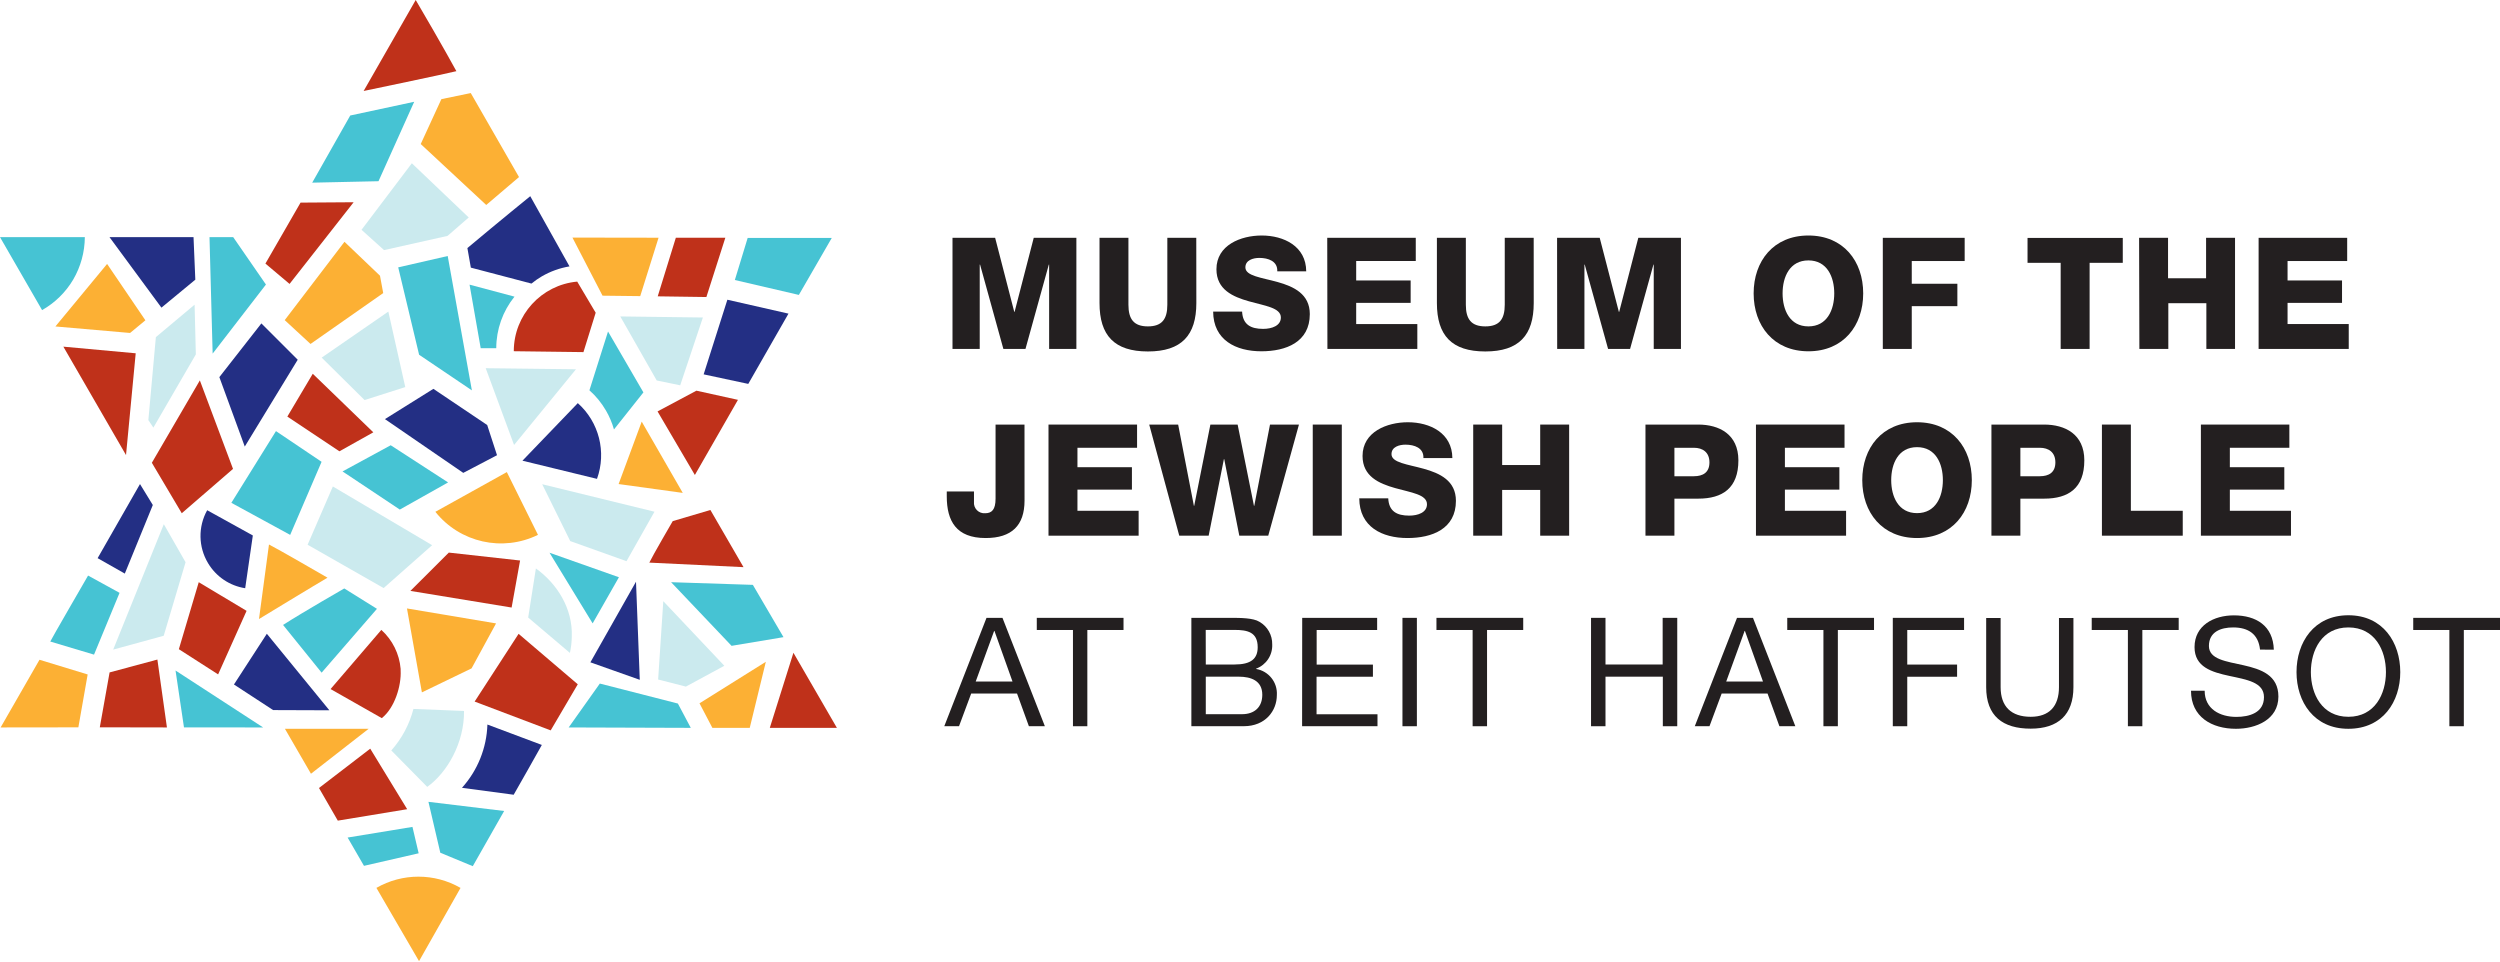
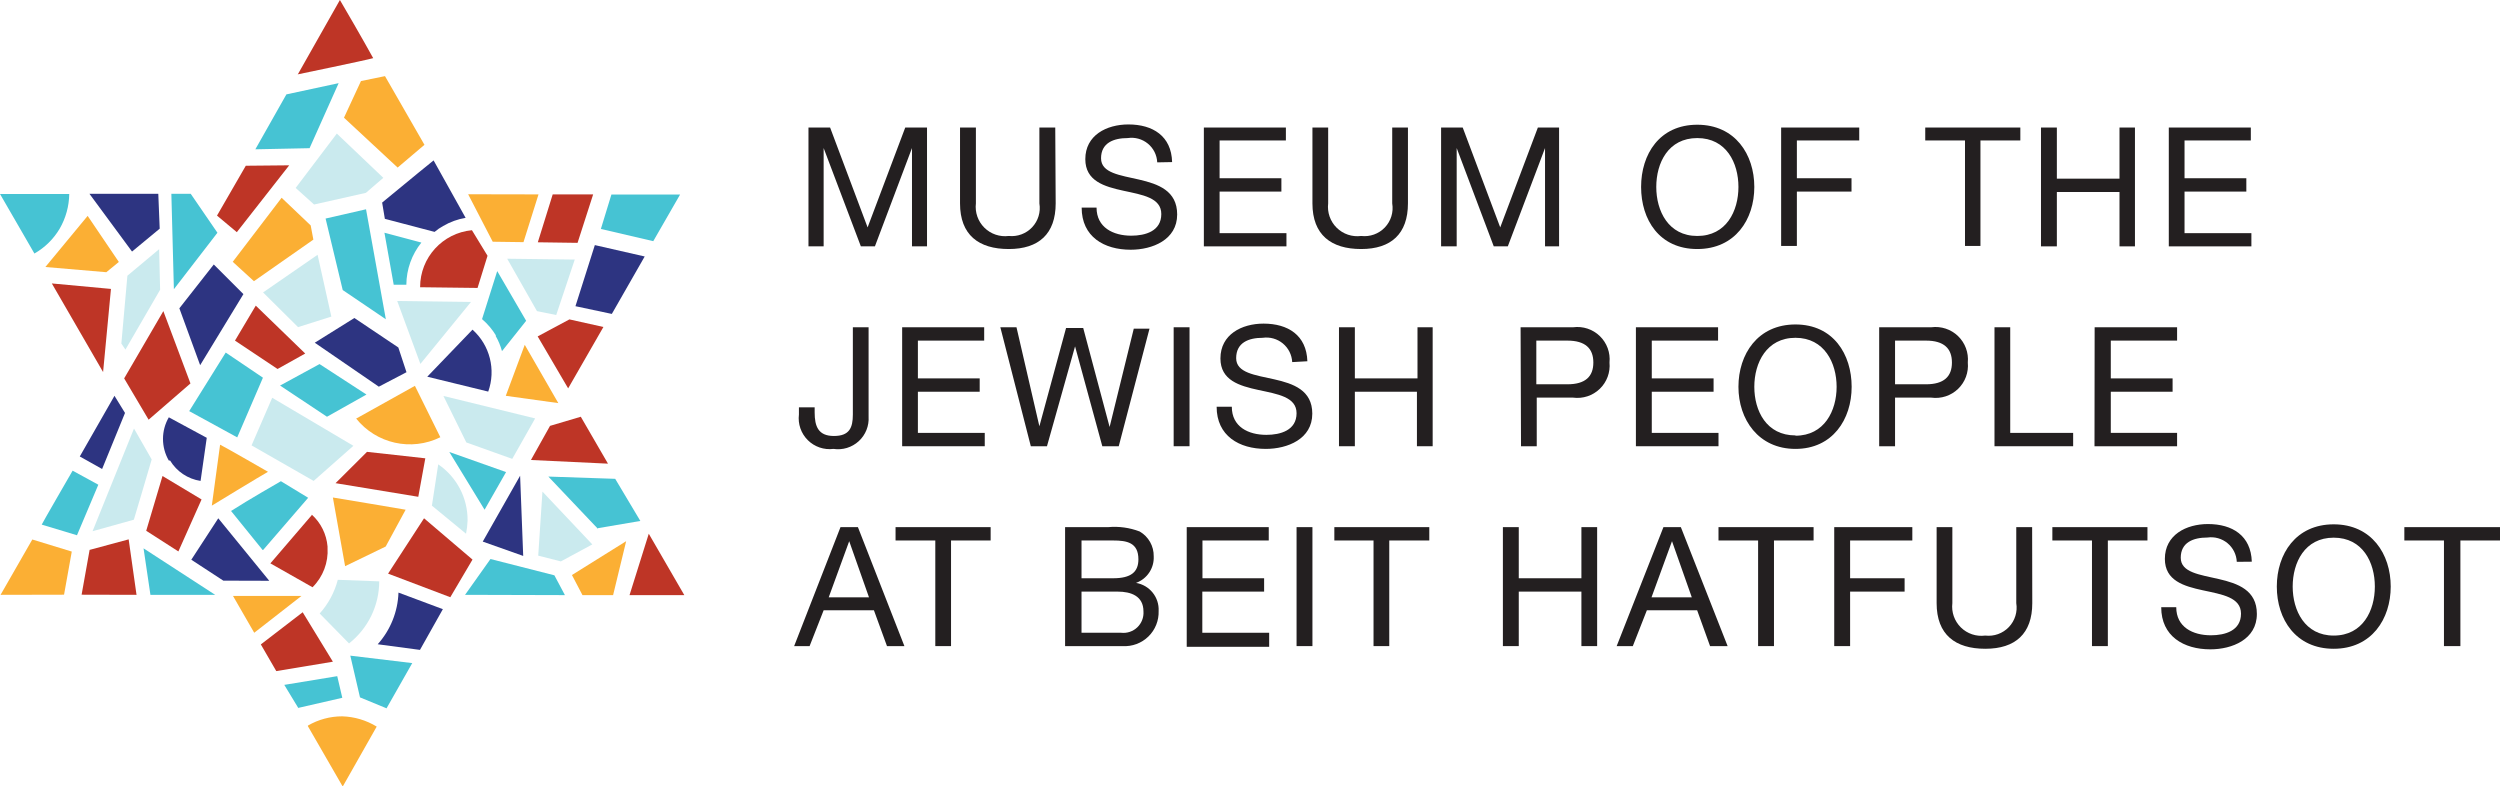
- <svg xmlns="http://www.w3.org/2000/svg" viewBox="0 0 722.91 277.93">
+ <svg xmlns="http://www.w3.org/2000/svg" viewBox="0 0 177.99 55.96">
  <g id="Layer_2" data-name="Layer 2">
    <g id="Layer_1-2" data-name="Layer 1">
-       <path d="M108.86,256.77l12.31,21.16,12-21.18a24.41,24.41,0,0,0-24.34,0Z" style="fill:#fcb034" />
-       <path d="M24.48,68.57H0l12.17,21.1a24.42,24.42,0,0,0,9-8.83,24.68,24.68,0,0,0,3.36-12.27Z" style="fill:#46c3d3" />
-       <polygon points="45.51 190.72 31.69 194.44 28.86 210.31 48.27 210.35 45.51 190.72 45.51 190.72" style="fill:#bf311a" />
-       <polygon points="18.32 100.24 39.24 102.16 36.44 131.59 18.32 100.24 18.32 100.24" style="fill:#bf311a" />
-       <polygon points="11.42 190.78 0.18 210.35 22.66 210.32 25.35 195.03 11.42 190.78 11.42 190.78" style="fill:#fcb034" />
-       <path d="M105.15,26.31s24-5,26.82-5.73c0,0-4-7.37-11.76-20.58L105.15,26.31Z" style="fill:#bf311a" />
-       <polygon points="44.19 146.03 40.48 139.97 28.23 161.4 36.09 165.86 44.19 146.03 44.19 146.03" style="fill:#232f84" />
-       <polygon points="203.47 108.25 210.33 86.67 228 90.69 216.37 111.01 203.47 108.25 203.47 108.25" style="fill:#232f84" />
-       <polygon points="97.68 237.3 117.74 233.99 107.06 216.49 92.24 227.86 97.68 237.3 97.68 237.3" style="fill:#bf311a" />
-       <path d="M89.92,223.74l16.68-13s-4.18,0-24.21,0l7.53,13Z" style="fill:#fcb034" />
-       <polygon points="190.14 118.97 200.93 137.35 213.39 115.62 201.38 112.97 190.14 118.97 190.14 118.97" style="fill:#bf311a" />
-       <polygon points="123.89 231.86 127.32 246.58 136.71 250.47 145.78 234.51 123.89 231.86 123.89 231.86" style="fill:#46c3d3" />
-       <polygon points="229.43 188.76 242 210.47 222.6 210.47 229.43 188.76 229.43 188.76" style="fill:#bf311a" />
-       <polygon points="119.77 29.43 101.28 33.4 90.28 52.82 109.45 52.4 119.77 29.43 119.77 29.43" style="fill:#46c3d3" />
-       <path d="M211.56,186.75l15-2.51-8.86-15.12-23.64-.77s7.12,7.52,17.48,18.4Z" style="fill:#46c3d3" />
-       <polygon points="140.6 59.27 150.08 51.2 136.13 26.91 127.63 28.67 121.66 41.65 140.6 59.27 140.6 59.27" style="fill:#fcb034" />
-       <polygon points="190.19 85.69 204.26 85.89 209.74 68.75 195.43 68.74 190.19 85.69 190.19 85.69" style="fill:#bf311a" />
-       <polygon points="190.31 196.49 191.8 173.84 209.45 192.52 198.33 198.54 190.31 196.49 190.31 196.49" style="fill:#cbeaee" />
-       <polygon points="92.99 133.54 79.8 124.66 66.9 145.4 83.91 154.67 92.99 133.54 92.99 133.54" style="fill:#46c3d3" />
-       <path d="M93,194.51,109,176.05l-9.45-5.89S87.63,177,81.85,180.71L93,194.51Z" style="fill:#46c3d3" />
-       <path d="M74.89,179s17.45-10.6,19.81-11.95c0,0-14.53-8.42-16.92-9.6L74.89,179Z" style="fill:#fcb034" />
-       <polygon points="57.79 110 67.38 135.59 52.56 148.41 43.91 133.82 57.79 110 57.79 110" style="fill:#bf311a" />
-       <polygon points="93.02 103.41 105.42 115.68 117.19 111.93 112.29 90.1 93.02 103.41 93.02 103.41" style="fill:#cbeaee" />
-       <polygon points="136.45 112.88 129.46 74.03 115.15 77.31 121.19 102.58 136.45 112.88 136.45 112.88" style="fill:#46c3d3" />
-       <polygon points="166.55 106.78 140.45 106.47 148.65 128.67 166.55 106.78 166.55 106.78" style="fill:#cbeaee" />
-       <polygon points="185 196.58 170.72 191.52 183.91 168.21 185 196.58 185 196.58" style="fill:#232f84" />
-       <polygon points="185.56 121.92 197.43 142.53 178.88 139.97 185.56 121.92 185.56 121.92" style="fill:#fcb034" />
-       <polygon points="189.25 147.97 156.78 140.02 164.89 156.46 181.16 162.28 189.25 147.97 189.25 147.97" style="fill:#cbeaee" />
-       <polygon points="70.78 129.13 86.09 104.02 75.58 93.52 63.43 109.05 70.78 129.13 70.78 129.13" style="fill:#232f84" />
-       <polygon points="60.58 68.57 67.43 68.57 76.9 82.28 61.49 102.25 60.58 68.57 60.58 68.57" style="fill:#46c3d3" />
-       <polygon points="76.08 210.35 53.2 210.34 50.76 193.89 76.08 210.35 76.08 210.35" style="fill:#46c3d3" />
-       <polygon points="76.75 76.22 83.73 82.1 102.26 58.48 86.91 58.59 76.75 76.22 76.75 76.22" style="fill:#bf311a" />
-       <polygon points="57.47 168.35 51.72 187.72 63.07 195.01 71.3 176.64 57.47 168.35 57.47 168.35" style="fill:#bf311a" />
-       <path d="M47.33,183.87s6.32-21.16,6.33-21.29l-6.29-11L32.73,187.84l14.6-4Z" style="fill:#cbeaee" />
-       <path d="M105.25,250.37l15.81-3.63c-.89-3.75-1.79-7.63-1.79-7.63l-18.75,3.08,4.73,8.18Z" style="fill:#46c3d3" />
-       <path d="M134.18,205.58,119.55,205a28.94,28.94,0,0,1-6.4,12l10.39,10.54c5.76-4.11,10.74-12.75,10.64-21.94Z" style="fill:#cbeaee" />
-       <path d="M206,210.47h10.8l4.65-19.1-19.18,12,3.73,7.11Z" style="fill:#fcb034" />
-       <path d="M215,164l-9.58-16.53-10.89,3.22s-5.93,10.19-6.77,12L215,164Z" style="fill:#bf311a" />
-       <polygon points="199.75 210.47 196.02 203.44 173.45 197.66 164.44 210.35 199.75 210.47 199.75 210.47" style="fill:#46c3d3" />
-       <polygon points="167.07 197.87 149.96 183.28 137.25 202.87 159.24 211.2 167.07 197.87 167.07 197.87" style="fill:#bf311a" />
-       <path d="M122,200.21l14.36-6.94,7.08-13s-25.76-4.35-25.76-4.33l4.32,24.3Z" style="fill:#fcb034" />
-       <path d="M110.26,182.15l-14.67,17.1,14.81,8.41c3.72-2.94,5.69-9.35,5.45-13.81,0-.15,0-.28,0-.43a17.14,17.14,0,0,0-5.57-11.27Z" style="fill:#bf311a" />
-       <path d="M27.2,189.27l7.37-17.84-9.1-5s-11,19-10.93,19.08l12.66,3.79Z" style="fill:#46c3d3" />
-       <path d="M133.61,227.81l14.93,2c.34-.52,8-14.12,8.14-14.4l-15.74-5.9a28.7,28.7,0,0,1-7.33,18.27Z" style="fill:#232f84" />
-       <polygon points="77.16 183.26 95.24 205.39 78.98 205.33 67.65 197.93 77.16 183.26 77.16 183.26" style="fill:#232f84" />
-       <path d="M60.17,162.86a15.21,15.21,0,0,0,10.73,7.23l2.21-15.25-9.74-5.39-3.46-1.91a15.27,15.27,0,0,0,.26,15.32Z" style="fill:#232f84" />
-       <polygon points="189.9 110.02 196.69 111.42 203.25 91.81 179.36 91.5 189.9 110.02 189.9 110.02" style="fill:#cbeaee" />
-       <polygon points="133.96 136.74 143.72 131.63 140.88 122.9 125.32 112.44 111.31 121.19 133.96 136.74 133.96 136.74" style="fill:#232f84" />
-       <polygon points="99.05 136.32 115.61 147.35 129.57 139.5 112.98 128.75 99.05 136.32 99.05 136.32" style="fill:#46c3d3" />
-       <path d="M125.89,148a24.28,24.28,0,0,0,29.67,6.66l-9-18.15L125.89,148Z" style="fill:#fcb034" />
-       <polygon points="129.41 68.21 111.05 72.32 104.54 66.45 119.09 47.21 135.54 62.89 129.41 68.21 129.41 68.21" style="fill:#cbeaee" />
-       <path d="M151.08,133.21l16-16.64a20.17,20.17,0,0,1,5.55,21.9l-21.58-5.26Z" style="fill:#232f84" />
-       <path d="M175.21,118.69a23.83,23.83,0,0,1,2.33,5.49l8.51-10.71L175.82,95.86l-5.38,17a23.49,23.49,0,0,1,4.77,5.84Z" style="fill:#46c3d3" />
-       <path d="M148.78,85.78l-13-3.47L139,100.68h4.5a23.79,23.79,0,0,1,5.27-14.9Z" style="fill:#46c3d3" />
-       <polygon points="240.52 68.8 231 85.28 212.49 80.97 216.2 68.8 240.52 68.8 240.52 68.8" style="fill:#46c3d3" />
-       <polygon points="107.95 125.01 98.15 130.5 83.09 120.46 90.44 108.08 107.95 125.01 107.95 125.01" style="fill:#bf311a" />
-       <polygon points="99.61 69.92 82.33 92.57 89.79 99.46 110.81 84.75 109.88 79.73 99.61 69.92 99.61 69.92" style="fill:#fcb034" />
-       <polygon points="178.97 166.92 171.37 180.26 158.9 159.83 178.97 166.92 178.97 166.92" style="fill:#46c3d3" />
-       <path d="M164.8,188.8a24.15,24.15,0,0,0,.54-4.69c.31-8.21-4.3-15.37-10.38-19.74l-2.23,14.2L164.8,188.8Z" style="fill:#cbeaee" />
-       <polyline points="96.25 140.67 88.95 157.52 110.93 170.05 124.96 157.65" style="fill:#cbeaee" />
-       <polygon points="56.48 80.87 55.96 68.57 31.66 68.57 46.68 88.96 56.48 80.87 56.48 80.87" style="fill:#232f84" />
-       <polygon points="16.02 94.4 37.61 96.28 42.04 92.62 30.97 76.32 16.02 94.4 16.02 94.4" style="fill:#fcb034" />
-       <polygon points="44.35 123.65 56.63 102.48 56.27 88.1 45.07 97.49 42.9 121.48 44.35 123.65 44.35 123.65" style="fill:#cbeaee" />
-       <polygon points="147.94 175.68 150.39 162.08 129.78 159.79 118.67 170.87 147.94 175.68 147.94 175.68" style="fill:#bf311a" />
-       <polygon points="165.53 68.7 174.23 85.5 185.13 85.63 190.43 68.74 165.53 68.7 165.53 68.7" style="fill:#fcb034" />
-       <path d="M148.57,101.56l20.14.26,3.54-11.39-5.34-9a20.2,20.2,0,0,0-18.34,20.12v0Z" style="fill:#bf311a" />
-       <path d="M135.15,71.72l1,5.67L153.68,82a23.23,23.23,0,0,1,3-2.09,23.78,23.78,0,0,1,8-2.88L153.33,56.73s-8.83,7.16-18.18,15Z" style="fill:#232f84" />
-       <path d="M215,88.37v2.34" style="fill:#231f20" />
-       <path d="M275.43,68.77h12.33l5.53,21.42h.09l5.54-21.42h12.33V100.9h-7.88V76.51h-.09l-6.75,24.39h-6.39L283.4,76.51h-.1V100.9h-7.87Z" style="fill:#231f20" />
-       <path d="M345.94,87.63c0,9.31-4.27,14-14,14s-14-4.64-14-14V68.77h8.36V88.12c0,4.14,1.54,6.26,5.63,6.26s5.62-2.12,5.62-6.26V68.77h8.37Z" style="fill:#231f20" />
-       <path d="M359.17,90.1c.19,3.78,2.53,5,6.08,5,2.52,0,5.13-.9,5.13-3.29,0-2.83-4.59-3.37-9.22-4.68s-9.41-3.37-9.41-9.27c0-7,7.07-9.76,13.09-9.76,6.39,0,12.83,3.1,12.87,10.35h-8.37c.14-2.93-2.61-3.87-5.17-3.87-1.8,0-4.05.63-4.05,2.74,0,2.48,4.64,2.93,9.31,4.23s9.32,3.47,9.32,9.27c0,8.15-6.93,10.76-14,10.76-7.38,0-13.91-3.24-13.95-11.48Z" style="fill:#231f20" />
-       <path d="M383.79,68.77h25.6v6.71H392.16V81.1h15.75v6.48H392.16V93.7h17.68v7.2h-26Z" style="fill:#231f20" />
-       <path d="M443.5,87.63c0,9.31-4.27,14-14,14s-14-4.64-14-14V68.77h8.37V88.12c0,4.14,1.53,6.26,5.63,6.26s5.62-2.12,5.62-6.26V68.77h8.37Z" style="fill:#231f20" />
-       <path d="M450.25,68.77h12.33l5.54,21.42h.09l5.53-21.42h12.33V100.9H478.2V76.51h-.09l-6.75,24.39H465l-6.75-24.39h-.09V100.9h-7.88Z" style="fill:#231f20" />
-       <path d="M522.93,68.1c10.12,0,15.84,7.42,15.84,16.74s-5.72,16.74-15.84,16.74-15.84-7.43-15.84-16.74S512.8,68.1,522.93,68.1Zm0,26.28c5.4,0,7.47-4.77,7.47-9.54s-2.07-9.54-7.47-9.54-7.47,4.77-7.47,9.54S517.53,94.38,522.93,94.38Z" style="fill:#231f20" />
-       <path d="M544.44,68.77h23.67v6.71h-15.3v6.57H566v6.48H552.81V100.9h-8.37Z" style="fill:#231f20" />
-       <path d="M613.83,76h-9.59V100.9h-8.37V76h-9.58v-7.2h27.54Z" style="fill:#231f20" />
-       <path d="M618.55,68.77h8.37v11.7h11V68.77h8.37V100.9H638V87.67h-11V100.9h-8.37Z" style="fill:#231f20" />
-       <path d="M653.11,68.77h25.61v6.71H661.48V81.1h15.75v6.48H661.48V93.7h17.69v7.2H653.11Z" style="fill:#231f20" />
-       <path d="M296.26,144.73c0,7.2-3.69,10.85-11.25,10.85-8.5,0-11.24-4.91-11.24-12.06v-1.4h7.87v3a3,3,0,0,0,3.24,3.29c1.94,0,3-1.08,3-4.19V122.77h8.37Z" style="fill:#231f20" />
-       <path d="M303.19,122.77H328.8v6.71H311.56v5.62h15.75v6.48H311.56v6.12h17.69v7.2H303.19Z" style="fill:#231f20" />
-       <path d="M366.73,154.9h-8.37L354,132.76h-.09l-4.41,22.14H341l-8.69-32.13h8.37l4.55,23.49h.09L350,122.77h7.88l4.72,23.49h.09l4.55-23.49h8.37Z" style="fill:#231f20" />
-       <path d="M379.6,122.77H388V154.9H379.6Z" style="fill:#231f20" />
-       <path d="M401.43,144.1c.18,3.78,2.52,5,6.07,5,2.52,0,5.13-.9,5.13-3.29,0-2.83-4.59-3.37-9.22-4.68s-9.41-3.37-9.41-9.27c0-7,7.07-9.76,13.1-9.76,6.39,0,12.82,3.1,12.87,10.35H411.6c.13-2.93-2.61-3.87-5.18-3.87-1.8,0-4.05.63-4.05,2.74,0,2.48,4.64,2.93,9.32,4.23S421,139,421,144.82c0,8.15-6.93,10.76-14,10.76-7.38,0-13.91-3.24-13.95-11.48Z" style="fill:#231f20" />
-       <path d="M426,122.77h8.37v11.7h11v-11.7h8.37V154.9h-8.37V141.67h-11V154.9H426Z" style="fill:#231f20" />
-       <path d="M475.81,122.77h15.26c6,0,11.61,2.75,11.61,10.35,0,8-4.55,11.07-11.61,11.07h-6.89V154.9h-8.37Zm8.37,14.94h5.63c2.61,0,4.5-1.08,4.5-4s-1.94-4.23-4.5-4.23h-5.63Z" style="fill:#231f20" />
-       <path d="M507.76,122.77h25.61v6.71H516.13v5.62h15.75v6.48H516.13v6.12h17.69v7.2H507.76Z" style="fill:#231f20" />
-       <path d="M554.34,122.1c10.12,0,15.84,7.42,15.84,16.74s-5.72,16.74-15.84,16.74-15.84-7.43-15.84-16.74S544.21,122.1,554.34,122.1Zm0,26.28c5.4,0,7.47-4.77,7.47-9.54s-2.07-9.54-7.47-9.54-7.47,4.77-7.47,9.54S548.94,148.38,554.34,148.38Z" style="fill:#231f20" />
-       <path d="M575.85,122.77H591.1c6,0,11.61,2.75,11.61,10.35,0,8-4.54,11.07-11.61,11.07h-6.88V154.9h-8.37Zm8.37,14.94h5.62c2.61,0,4.5-1.08,4.5-4s-1.93-4.23-4.5-4.23h-5.62Z" style="fill:#231f20" />
-       <path d="M607.8,122.77h8.37V147.7h15v7.2H607.8Z" style="fill:#231f20" />
-       <path d="M636.42,122.77H662v6.71H644.79v5.62h15.75v6.48H644.79v6.12h17.68v7.2H636.42Z" style="fill:#231f20" />
-       <path d="M285.26,178.66h4.62L302.14,210h-4.62l-3.43-9.45H280.83L277.31,210h-4.26Zm-3.12,18.41h10.64l-5.22-14.63h-.09Z" style="fill:#231f20" />
-       <path d="M310.26,182.17H299.8v-3.51h25.08v3.51H314.42V210h-4.16Z" style="fill:#231f20" />
-       <path d="M344.5,178.66h11.38c2.67,0,6.5,0,8.3,1.14a7.35,7.35,0,0,1,3.7,6.55,7.13,7.13,0,0,1-4.66,7v.09a7.2,7.2,0,0,1,6,7.55c0,4.58-3.34,9-9.53,9H344.5Zm4.17,13.49H357c4.74,0,6.68-1.67,6.68-5,0-4.39-3-5-6.68-5h-8.35Zm0,14.37h10.46c3.69,0,5.88-2.11,5.88-5.62,0-4.09-3.28-5.23-6.8-5.23h-9.54Z" style="fill:#231f20" />
-       <path d="M376.55,178.66h21.67v3.51H380.73v10H397v3.52h-16.3v10.85h17.62V210h-21.8Z" style="fill:#231f20" />
-       <path d="M405.54,178.66h4.17V210h-4.17Z" style="fill:#231f20" />
-       <path d="M425.83,182.17H415.37v-3.51h25.09v3.51H430V210h-4.17Z" style="fill:#231f20" />
-       <path d="M460.07,178.66h4.18v13.49h16.53V178.66H485V210h-4.17V195.67H464.25V210h-4.18Z" style="fill:#231f20" />
-       <path d="M502.28,178.66h4.62L519.15,210h-4.61l-3.43-9.45H497.84L494.32,210h-4.25Zm-3.12,18.41h10.63l-5.22-14.63h-.09Z" style="fill:#231f20" />
-       <path d="M527.27,182.17H516.81v-3.51H541.9v3.51H531.44V210h-4.17Z" style="fill:#231f20" />
-       <path d="M547.33,178.66h20.61v3.51H551.51v10h14.41v3.52H551.51V210h-4.18Z" style="fill:#231f20" />
-       <path d="M599.56,198.7c0,8-4.44,12-12.35,12-8.09,0-12.88-3.65-12.88-12v-20h4.18v20c0,5.62,3.07,8.57,8.7,8.57,5.32,0,8.17-3,8.17-8.57v-20h4.18Z" style="fill:#231f20" />
-       <path d="M615.31,182.17H604.85v-3.51H630v3.51H619.49V210h-4.18Z" style="fill:#231f20" />
-       <path d="M653.52,187.84c-.48-4.52-3.42-6.41-7.78-6.41-3.55,0-7,1.27-7,5.36,0,7.78,20.09,2.24,20.09,14.63,0,6.73-6.55,9.32-12.27,9.32-7,0-13-3.43-13-11h3.95c0,5.27,4.4,7.56,9.15,7.56,3.77,0,8-1.19,8-5.72,0-8.65-20.08-2.9-20.08-14.45,0-6.33,5.62-9.19,11.38-9.19,6.42,0,11.34,3,11.55,9.93Z" style="fill:#231f20" />
-       <path d="M679.07,177.91c10,0,15,7.87,15,16.44s-5.06,16.39-15,16.39-15-7.78-15-16.39S669.1,177.91,679.07,177.91Zm0,29.36c7.65,0,10.86-6.6,10.86-12.92s-3.21-12.92-10.86-12.92-10.85,6.59-10.85,12.92S671.43,207.27,679.07,207.27Z" style="fill:#231f20" />
-       <path d="M708.27,182.17H697.82v-3.51h25.09v3.51H712.45V210h-4.18Z" style="fill:#231f20" />
+       <path d="M21.92,51.7,24.4,56l2.42-4.27A5,5,0,0,0,24.37,51a4.85,4.85,0,0,0-2.45.66Z" style="fill:#fbaf34" />
+       <path d="M4.93,13.81H0l2.45,4.24a4.92,4.92,0,0,0,1.8-1.77,5.08,5.08,0,0,0,.68-2.47Z" style="fill:#46c3d3" />
+       <polygon points="9.16 38.4 6.38 39.15 5.81 42.34 9.72 42.35 9.16 38.4 9.16 38.4" style="fill:#be3526" />
+       <polygon points="3.69 20.18 7.9 20.57 7.34 26.49 3.69 20.18 3.69 20.18" style="fill:#be3526" />
+       <polygon points="2.3 38.41 0.04 42.35 4.56 42.34 5.11 39.27 2.3 38.41 2.3 38.41" style="fill:#fbaf34" />
+       <path d="M21.17,5.3s4.83-1,5.4-1.16c0,0-.81-1.48-2.37-4.14l-3,5.3Z" style="fill:#be3526" />
+       <polygon points="8.9 29.4 8.15 28.18 5.68 32.5 7.27 33.39 8.9 29.4 8.9 29.4" style="fill:#2d3481" />
+       <polygon points="40.97 21.8 42.35 17.45 45.9 18.26 43.56 22.35 40.97 21.8 40.97 21.8" style="fill:#2d3481" />
+       <polygon points="19.67 47.78 23.7 47.11 21.55 43.59 18.57 45.88 19.67 47.78 19.67 47.78" style="fill:#be3526" />
+       <path d="M18.1,45.05l3.36-2.62H16.59l1.51,2.62Z" style="fill:#fbaf34" />
+       <polygon points="38.28 23.95 40.45 27.65 42.96 23.28 40.54 22.74 38.28 23.95 38.28 23.95" style="fill:#be3526" />
+       <polygon points="24.94 46.68 25.63 49.65 27.52 50.43 29.35 47.21 24.94 46.68 24.94 46.68" style="fill:#46c3d3" />
+       <polygon points="46.19 38 48.72 42.37 44.82 42.37 46.19 38 46.19 38" style="fill:#be3526" />
+       <polygon points="24.11 5.92 20.39 6.72 18.18 10.63 22.04 10.55 24.11 5.92 24.11 5.92" style="fill:#46c3d3" />
+       <path d="M42.59,37.6l3-.51-1.79-3-4.76-.16,3.52,3.71Z" style="fill:#46c3d3" />
+       <polygon points="28.31 11.93 30.22 10.31 27.41 5.42 25.7 5.77 24.49 8.38 28.31 11.93 28.31 11.93" style="fill:#fbaf34" />
+       <polygon points="38.29 17.25 41.12 17.29 42.23 13.84 39.35 13.84 38.29 17.25 38.29 17.25" style="fill:#be3526" />
+       <polygon points="38.32 39.56 38.62 35 42.17 38.76 39.93 39.97 38.32 39.56 38.32 39.56" style="fill:#caeaee" />
+       <polygon points="18.72 26.89 16.07 25.1 13.47 29.27 16.89 31.14 18.72 26.89 18.72 26.89" style="fill:#46c3d3" />
+       <path d="M18.73,39.16l3.21-3.72L20,34.26s-2.39,1.37-3.55,2.12l2.25,2.78Z" style="fill:#46c3d3" />
+       <path d="M15.08,36s3.51-2.14,4-2.41c0,0-2.93-1.69-3.41-1.93L15.08,36Z" style="fill:#fbaf34" />
+       <polygon points="11.63 22.15 13.56 27.3 10.58 29.88 8.84 26.94 11.63 22.15 11.63 22.15" style="fill:#be3526" />
+       <polygon points="18.73 20.82 21.22 23.29 23.59 22.54 22.61 18.14 18.73 20.82 18.73 20.82" style="fill:#caeaee" />
+       <polygon points="27.47 22.73 26.06 14.9 23.18 15.56 24.4 20.65 27.47 22.73 27.47 22.73" style="fill:#46c3d3" />
+       <polygon points="33.53 21.5 28.28 21.43 29.93 25.91 33.53 21.5 33.53 21.5" style="fill:#caeaee" />
+       <polygon points="37.25 39.58 34.37 38.56 37.03 33.87 37.25 39.58 37.25 39.58" style="fill:#2d3481" />
+       <polygon points="37.36 24.55 39.75 28.7 36.01 28.18 37.36 24.55 37.36 24.55" style="fill:#fbaf34" />
+       <polygon points="38.1 29.79 31.57 28.19 33.2 31.5 36.47 32.67 38.1 29.79 38.1 29.79" style="fill:#caeaee" />
+       <polygon points="14.25 26 17.33 20.94 15.22 18.83 12.77 21.95 14.25 26 14.25 26" style="fill:#2d3481" />
+       <polygon points="12.2 13.8 13.58 13.8 15.48 16.57 12.38 20.59 12.2 13.8 12.2 13.8" style="fill:#46c3d3" />
+       <polygon points="15.32 42.35 10.71 42.35 10.22 39.04 15.32 42.35 15.32 42.35" style="fill:#46c3d3" />
+       <polygon points="15.45 15.35 16.86 16.53 20.59 11.77 17.5 11.8 15.45 15.35 15.45 15.35" style="fill:#be3526" />
+       <polygon points="11.57 33.89 10.41 37.79 12.7 39.26 14.35 35.56 11.57 33.89 11.57 33.89" style="fill:#be3526" />
+       <path d="M9.53,37s1.27-4.26,1.27-4.29L9.54,30.51,6.59,37.82,9.53,37Z" style="fill:#caeaee" />
+       <path d="M21.19,50.41l3.18-.73c-.18-.76-.36-1.54-.36-1.54l-3.77.62,1,1.65Z" style="fill:#46c3d3" />
+       <path d="M27,41.39l-2.95-.11a5.77,5.77,0,0,1-1.29,2.4l2.09,2.13A5.64,5.64,0,0,0,27,41.39Z" style="fill:#caeaee" />
+       <path d="M41.47,42.37h2.18l.93-3.84-3.86,2.41.75,1.43Z" style="fill:#fbaf34" />
+       <path d="M43.28,33l-1.93-3.33-2.19.65S38,32.38,37.8,32.75l5.48.26Z" style="fill:#be3526" />
+       <polygon points="40.22 42.37 39.47 40.96 34.92 39.8 33.11 42.35 40.22 42.37 40.22 42.37" style="fill:#46c3d3" />
+       <polygon points="33.64 39.84 30.19 36.9 27.63 40.84 32.06 42.52 33.64 39.84 33.64 39.84" style="fill:#be3526" />
+       <path d="M24.57,40.31l2.89-1.4,1.42-2.62s-5.18-.88-5.18-.87l.87,4.89Z" style="fill:#fbaf34" />
+       <path d="M22.2,36.67l-2.95,3.44,3,1.7A3.63,3.63,0,0,0,23.32,39v-.09a3.46,3.46,0,0,0-1.12-2.27Z" style="fill:#be3526" />
+       <path d="M5.48,38.11,7,34.51l-1.83-1s-2.21,3.82-2.2,3.84l2.55.77Z" style="fill:#46c3d3" />
+       <path d="M26.9,45.87l3,.4,1.63-2.9-3.16-1.18a5.81,5.81,0,0,1-1.48,3.68Z" style="fill:#2d3481" />
+       <polygon points="15.54 36.9 19.17 41.35 15.9 41.34 13.62 39.85 15.54 36.9 15.54 36.9" style="fill:#2d3481" />
+       <path d="M12.11,32.79a3.07,3.07,0,0,0,2.17,1.45l.44-3.07-2-1.08-.7-.38a3.06,3.06,0,0,0,0,3.08Z" style="fill:#2d3481" />
+       <polygon points="38.23 22.15 39.6 22.43 40.92 18.48 36.11 18.42 38.23 22.15 38.23 22.15" style="fill:#caeaee" />
+       <polygon points="26.97 27.53 28.94 26.5 28.36 24.74 25.23 22.64 22.41 24.4 26.97 27.53 26.97 27.53" style="fill:#2d3481" />
+       <polygon points="19.94 27.45 23.28 29.67 26.09 28.09 22.75 25.92 19.94 27.45 19.94 27.45" style="fill:#46c3d3" />
+       <path d="M25.35,29.79a4.9,4.9,0,0,0,6,1.34l-1.81-3.66-4.16,2.32Z" style="fill:#fbaf34" />
+       <polygon points="26.05 13.73 22.36 14.56 21.05 13.38 23.98 9.51 27.29 12.66 26.05 13.73 26.05 13.73" style="fill:#caeaee" />
+       <path d="M30.42,26.82l3.22-3.35a4.07,4.07,0,0,1,1.12,4.41l-4.34-1.06Z" style="fill:#2d3481" />
+       <path d="M35.28,23.9a4.58,4.58,0,0,1,.46,1.1l1.72-2.16L35.4,19.3l-1.08,3.42a4.86,4.86,0,0,1,1,1.18Z" style="fill:#46c3d3" />
+       <path d="M30,17.27l-2.63-.7.66,3.7h.9a4.85,4.85,0,0,1,1.07-3Z" style="fill:#46c3d3" />
+       <polygon points="48.42 13.85 46.51 17.17 42.78 16.3 43.53 13.85 48.42 13.85 48.42 13.85" style="fill:#46c3d3" />
+       <polygon points="21.73 25.17 19.76 26.27 16.73 24.25 18.21 21.76 21.73 25.17 21.73 25.17" style="fill:#be3526" />
+       <polygon points="20.05 14.08 16.57 18.64 18.08 20.02 22.31 17.06 22.12 16.05 20.05 14.08 20.05 14.08" style="fill:#fbaf34" />
+       <polygon points="36.03 33.61 34.5 36.29 31.99 32.18 36.03 33.61 36.03 33.61" style="fill:#46c3d3" />
+       <path d="M33.18,38a5.88,5.88,0,0,0,.11-.94,4.78,4.78,0,0,0-2.09-4L30.75,36,33.18,38Z" style="fill:#caeaee" />
+       <polyline points="19.38 28.32 17.91 31.71 22.33 34.24 25.16 31.74" style="fill:#caeaee" />
+       <polygon points="11.37 16.28 11.27 13.8 6.37 13.8 9.4 17.91 11.37 16.28 11.37 16.28" style="fill:#2d3481" />
+       <polygon points="3.23 19.01 7.57 19.38 8.46 18.65 6.24 15.37 3.23 19.01 3.23 19.01" style="fill:#fbaf34" />
+       <polygon points="8.93 24.89 11.4 20.63 11.33 17.74 9.07 19.63 8.64 24.46 8.93 24.89 8.93 24.89" style="fill:#caeaee" />
+       <polygon points="29.78 35.37 30.28 32.63 26.13 32.17 23.89 34.4 29.78 35.37 29.78 35.37" style="fill:#be3526" />
+       <polygon points="33.33 13.83 35.08 17.21 37.27 17.24 38.34 13.84 33.33 13.83 33.33 13.83" style="fill:#fbaf34" />
+       <path d="M29.91,20.45,34,20.5l.71-2.29L33.6,16.39a4.07,4.07,0,0,0-3.69,4.05Z" style="fill:#be3526" />
+       <path d="M27.21,14.44l.19,1.14,3.54.93a3.67,3.67,0,0,1,.61-.42,4.69,4.69,0,0,1,1.6-.58l-2.28-4.09s-1.78,1.44-3.66,3Z" style="fill:#2d3481" />
+       <path d="M43.28,17.79v.47" style="fill:#231f20" />
+       <path d="M57.56,9.08H59.1l2.67,7.11,2.68-7.11H66v8.46H64.93v-7h0l-2.64,7h-1l-2.65-7h0v7H57.56Z" style="fill:#231f20" />
+       <path d="M75.16,14.48c0,2.17-1.2,3.25-3.34,3.25s-3.47-1-3.47-3.25V9.08h1.13v5.4a2.09,2.09,0,0,0,2.34,2.32A2,2,0,0,0,74,14.48V9.08h1.13Z" style="fill:#231f20" />
+       <path d="M82.39,11.56a1.83,1.83,0,0,0-2.1-1.73c-1,0-1.9.34-1.9,1.44,0,2.1,5.42.61,5.42,4,0,1.81-1.77,2.51-3.31,2.51-1.89,0-3.49-.92-3.49-3h1.06c0,1.42,1.19,2,2.47,2,1,0,2.14-.32,2.14-1.54,0-2.34-5.41-.79-5.41-3.91,0-1.7,1.51-2.47,3.07-2.47,1.73,0,3.06.82,3.11,2.68Z" style="fill:#231f20" />
+       <path d="M85.71,9.08h5.84V10H86.83v2.69h4.4v.95h-4.4V16.6h4.76v.94H85.71Z" style="fill:#231f20" />
+       <path d="M100.24,14.48c0,2.17-1.2,3.25-3.33,3.25s-3.47-1-3.47-3.25V9.08h1.12v5.4a2.09,2.09,0,0,0,2.35,2.32,2,2,0,0,0,2.21-2.32V9.08h1.12Z" style="fill:#231f20" />
+       <path d="M102.6,9.08h1.54l2.67,7.11,2.68-7.11H111v8.46H110v-7h0l-2.65,7h-1l-2.64-7h0v7H102.6Z" style="fill:#231f20" />
+       <path d="M120.84,8.88c2.7,0,4.06,2.12,4.06,4.43s-1.36,4.42-4.06,4.42-4-2.09-4-4.42S118.15,8.88,120.84,8.88Zm0,7.92c2.07,0,2.93-1.78,2.93-3.49s-.86-3.48-2.93-3.48-2.92,1.77-2.92,3.48S118.78,16.8,120.84,16.8Z" style="fill:#231f20" />
+       <path d="M126.81,9.08h5.56V10h-4.44v2.69h3.89v.95h-3.89v3.87h-1.12Z" style="fill:#231f20" />
+       <path d="M139.9,10h-2.83V9.08h6.77V10H141v7.51H139.9Z" style="fill:#231f20" />
+       <path d="M145.31,9.08h1.13v3.64h4.46V9.08H152v8.46H150.9V13.67h-4.46v3.87h-1.13Z" style="fill:#231f20" />
+       <path d="M154.41,9.08h5.84V10h-4.72v2.69h4.4v.95h-4.4V16.6h4.76v.94h-5.88Z" style="fill:#231f20" />
+       <path d="M61.84,29.66a2.18,2.18,0,0,1-2.5,2.3,2.2,2.2,0,0,1-2.46-2.45V29H58v.36c0,1,.26,1.68,1.37,1.68s1.35-.59,1.35-1.53V23.3h1.12Z" style="fill:#231f20" />
+       <path d="M64.23,23.3h5.84v.95H65.35v2.69h4.4v.95h-4.4v2.93h4.76v.95H64.23Z" style="fill:#231f20" />
+       <path d="M79.65,31.77H78.48l-1.94-7.11h0l-2,7.11H73.39L71.22,23.3h1.15L74,30.35h0l1.9-7h1.22l1.88,7.05h0l1.72-7h1.12Z" style="fill:#231f20" />
+       <path d="M83.56,23.3h1.13v8.47H83.56Z" style="fill:#231f20" />
+       <path d="M92,25.78a1.84,1.84,0,0,0-2.1-1.73c-1,0-1.89.34-1.89,1.45,0,2.1,5.42.6,5.42,3.95,0,1.81-1.77,2.51-3.31,2.51-1.9,0-3.5-.93-3.5-3H87.7c0,1.43,1.18,2,2.46,2,1,0,2.15-.32,2.15-1.54,0-2.33-5.42-.78-5.42-3.9,0-1.71,1.52-2.48,3.07-2.48,1.73,0,3.06.82,3.12,2.68Z" style="fill:#231f20" />
+       <path d="M95.33,23.3h1.13v3.64h4.46V23.3H102v8.47h-1.12V27.89H96.46v3.88H95.33Z" style="fill:#231f20" />
+       <path d="M108.26,23.3H112a2.3,2.3,0,0,1,2.59,2.51,2.3,2.3,0,0,1-2.59,2.5h-2.59v3.46h-1.12Zm1.12,4.06h2.21c1.28,0,1.85-.55,1.85-1.55s-.57-1.56-1.85-1.56h-2.21Z" style="fill:#231f20" />
+       <path d="M116.47,23.3h5.85v.95H117.6v2.69H122v.95h-4.4v2.93h4.75v.95h-5.88Z" style="fill:#231f20" />
+       <path d="M127.83,23.1c2.69,0,4,2.12,4,4.44s-1.36,4.42-4,4.42-4.06-2.1-4.06-4.42S125.14,23.1,127.83,23.1Zm0,7.92c2.06,0,2.93-1.78,2.93-3.48s-.87-3.49-2.93-3.49-2.93,1.78-2.93,3.49S125.76,31,127.83,31Z" style="fill:#231f20" />
+       <path d="M133.79,23.3h3.71a2.31,2.31,0,0,1,2.6,2.51,2.3,2.3,0,0,1-2.6,2.5h-2.58v3.46h-1.13Zm1.13,4.06h2.2c1.28,0,1.85-.55,1.85-1.55s-.57-1.56-1.85-1.56h-2.2Z" style="fill:#231f20" />
+       <path d="M142,23.3h1.12v7.52h4.48v.95H142Z" style="fill:#231f20" />
+       <path d="M149.13,23.3H155v.95h-4.72v2.69h4.4v.95h-4.4v2.93H155v.95h-5.88Z" style="fill:#231f20" />
+       <path d="M59.84,37.53h1.24L64.39,46H63.15l-.93-2.55H58.64l-1,2.55H56.54Zm-.84,5h2.87l-1.41-4h0Z" style="fill:#231f20" />
+       <path d="M66.59,38.48H63.76v-.95h6.77v.95H67.71V46H66.59Z" style="fill:#231f20" />
+       <path d="M75.83,37.53H78.9a5,5,0,0,1,2.24.31,2,2,0,0,1,1,1.77,1.91,1.91,0,0,1-1.26,1.89v0a1.93,1.93,0,0,1,1.61,2A2.42,2.42,0,0,1,79.92,46H75.83ZM77,41.17h2.25c1.28,0,1.8-.45,1.8-1.35,0-1.19-.82-1.34-1.8-1.34H77Zm0,3.88h2.82a1.43,1.43,0,0,0,1.59-1.52c0-1.1-.89-1.41-1.84-1.41H77Z" style="fill:#231f20" />
+       <path d="M84.49,37.53h5.84v.95H85.61v2.69H90v.95h-4.4v2.93h4.76v1H84.49Z" style="fill:#231f20" />
+       <path d="M92.31,37.53h1.13V46H92.31Z" style="fill:#231f20" />
+       <path d="M97.79,38.48H95v-.95h6.76v.95H98.91V46H97.79Z" style="fill:#231f20" />
+       <path d="M107,37.53h1.13v3.64h4.46V37.53h1.12V46h-1.12V42.12h-4.46V46H107Z" style="fill:#231f20" />
+       <path d="M118.43,37.53h1.24L123,46h-1.25l-.92-2.55h-3.58l-1,2.55h-1.15Zm-.85,5h2.87l-1.41-4h0Z" style="fill:#231f20" />
+       <path d="M125.17,38.48h-2.82v-.95h6.77v.95H126.3V46h-1.13Z" style="fill:#231f20" />
+       <path d="M130.59,37.53h5.56v.95h-4.43v2.69h3.88v.95h-3.88V46h-1.13Z" style="fill:#231f20" />
+       <path d="M144.69,42.94c0,2.17-1.2,3.25-3.34,3.25s-3.47-1-3.47-3.25V37.53H139v5.41a2.08,2.08,0,0,0,2.34,2.31,2,2,0,0,0,2.21-2.31V37.53h1.13Z" style="fill:#231f20" />
+       <path d="M148.94,38.48h-2.82v-.95h6.77v.95h-2.82V46h-1.13Z" style="fill:#231f20" />
+       <path d="M159.25,40a1.83,1.83,0,0,0-2.09-1.73c-1,0-1.9.34-1.9,1.44,0,2.1,5.42.61,5.42,4,0,1.82-1.77,2.52-3.31,2.52-1.9,0-3.5-.93-3.5-3h1.07c0,1.42,1.18,2,2.47,2,1,0,2.14-.32,2.14-1.54,0-2.34-5.42-.79-5.42-3.9,0-1.71,1.52-2.48,3.07-2.48,1.73,0,3.06.82,3.12,2.68Z" style="fill:#231f20" />
+       <path d="M166.15,37.33c2.7,0,4.06,2.12,4.06,4.43s-1.36,4.43-4.06,4.43-4.05-2.1-4.05-4.43S163.46,37.33,166.15,37.33Zm0,7.92c2.07,0,2.93-1.78,2.93-3.49s-.86-3.48-2.93-3.48-2.92,1.78-2.92,3.48S164.09,45.25,166.15,45.25Z" style="fill:#231f20" />
+       <path d="M174,38.48h-2.82v-.95H178v.95h-2.83V46H174Z" style="fill:#231f20" />
    </g>
  </g>
</svg>
